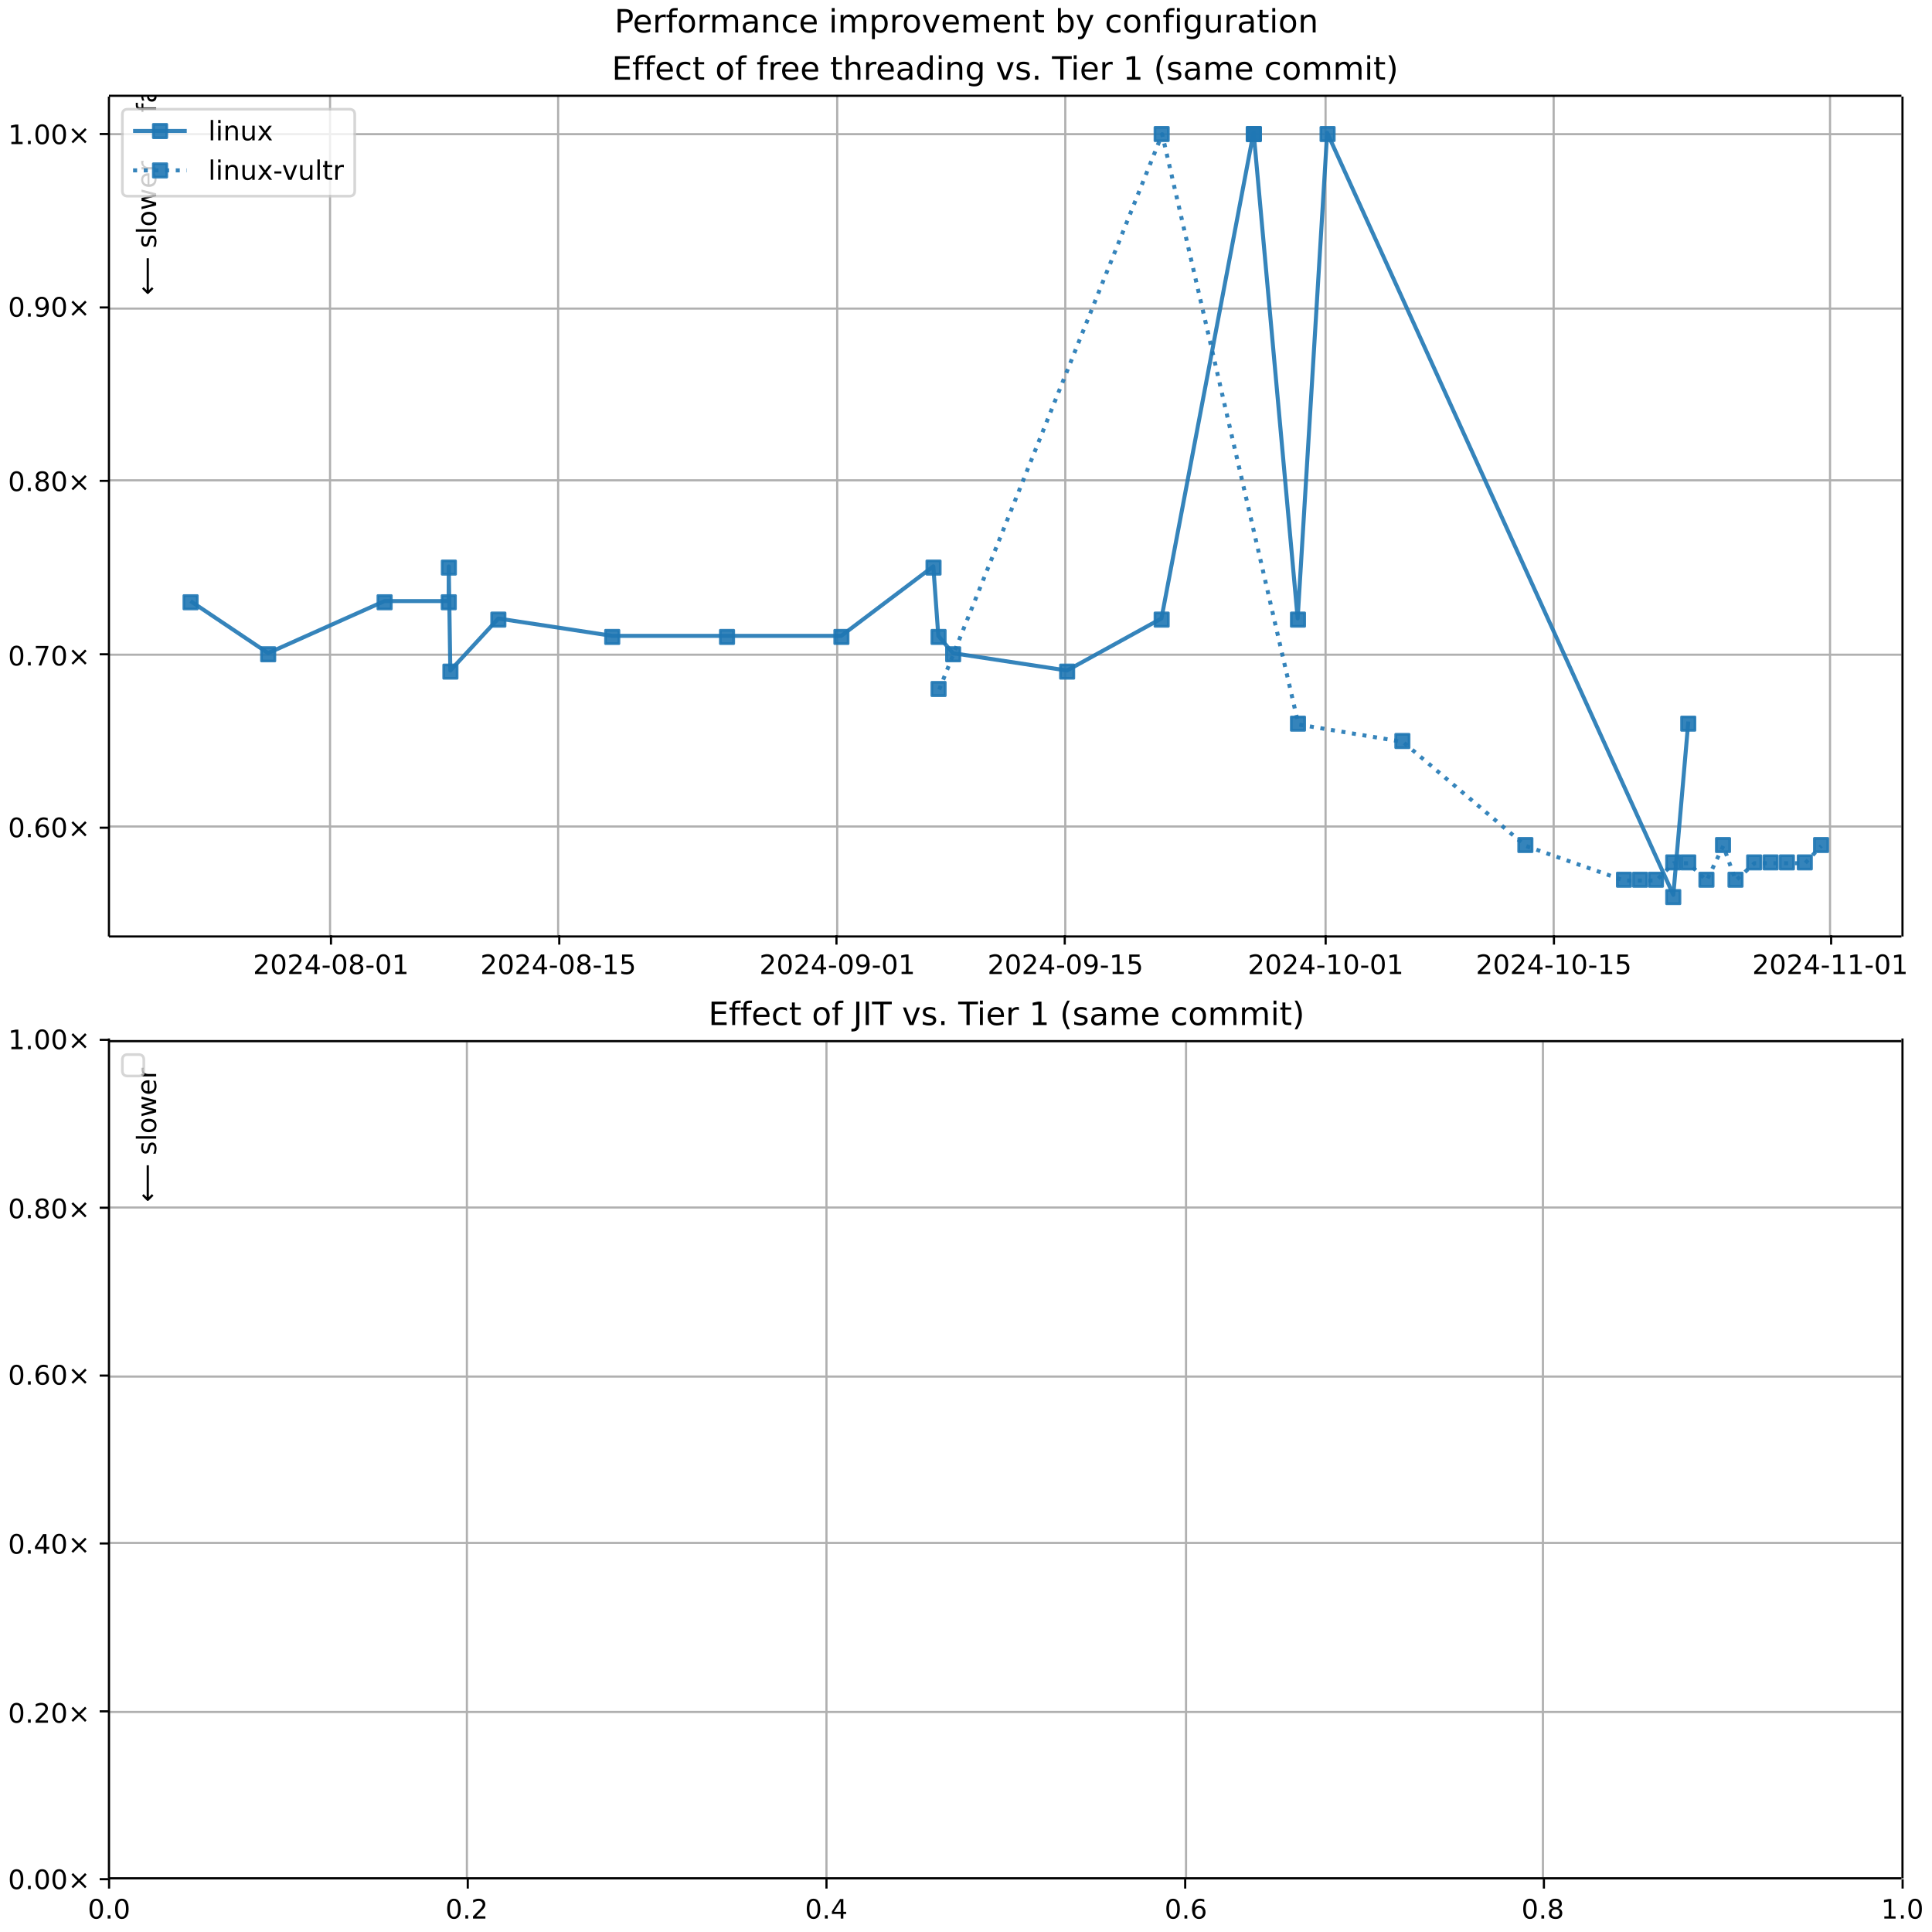
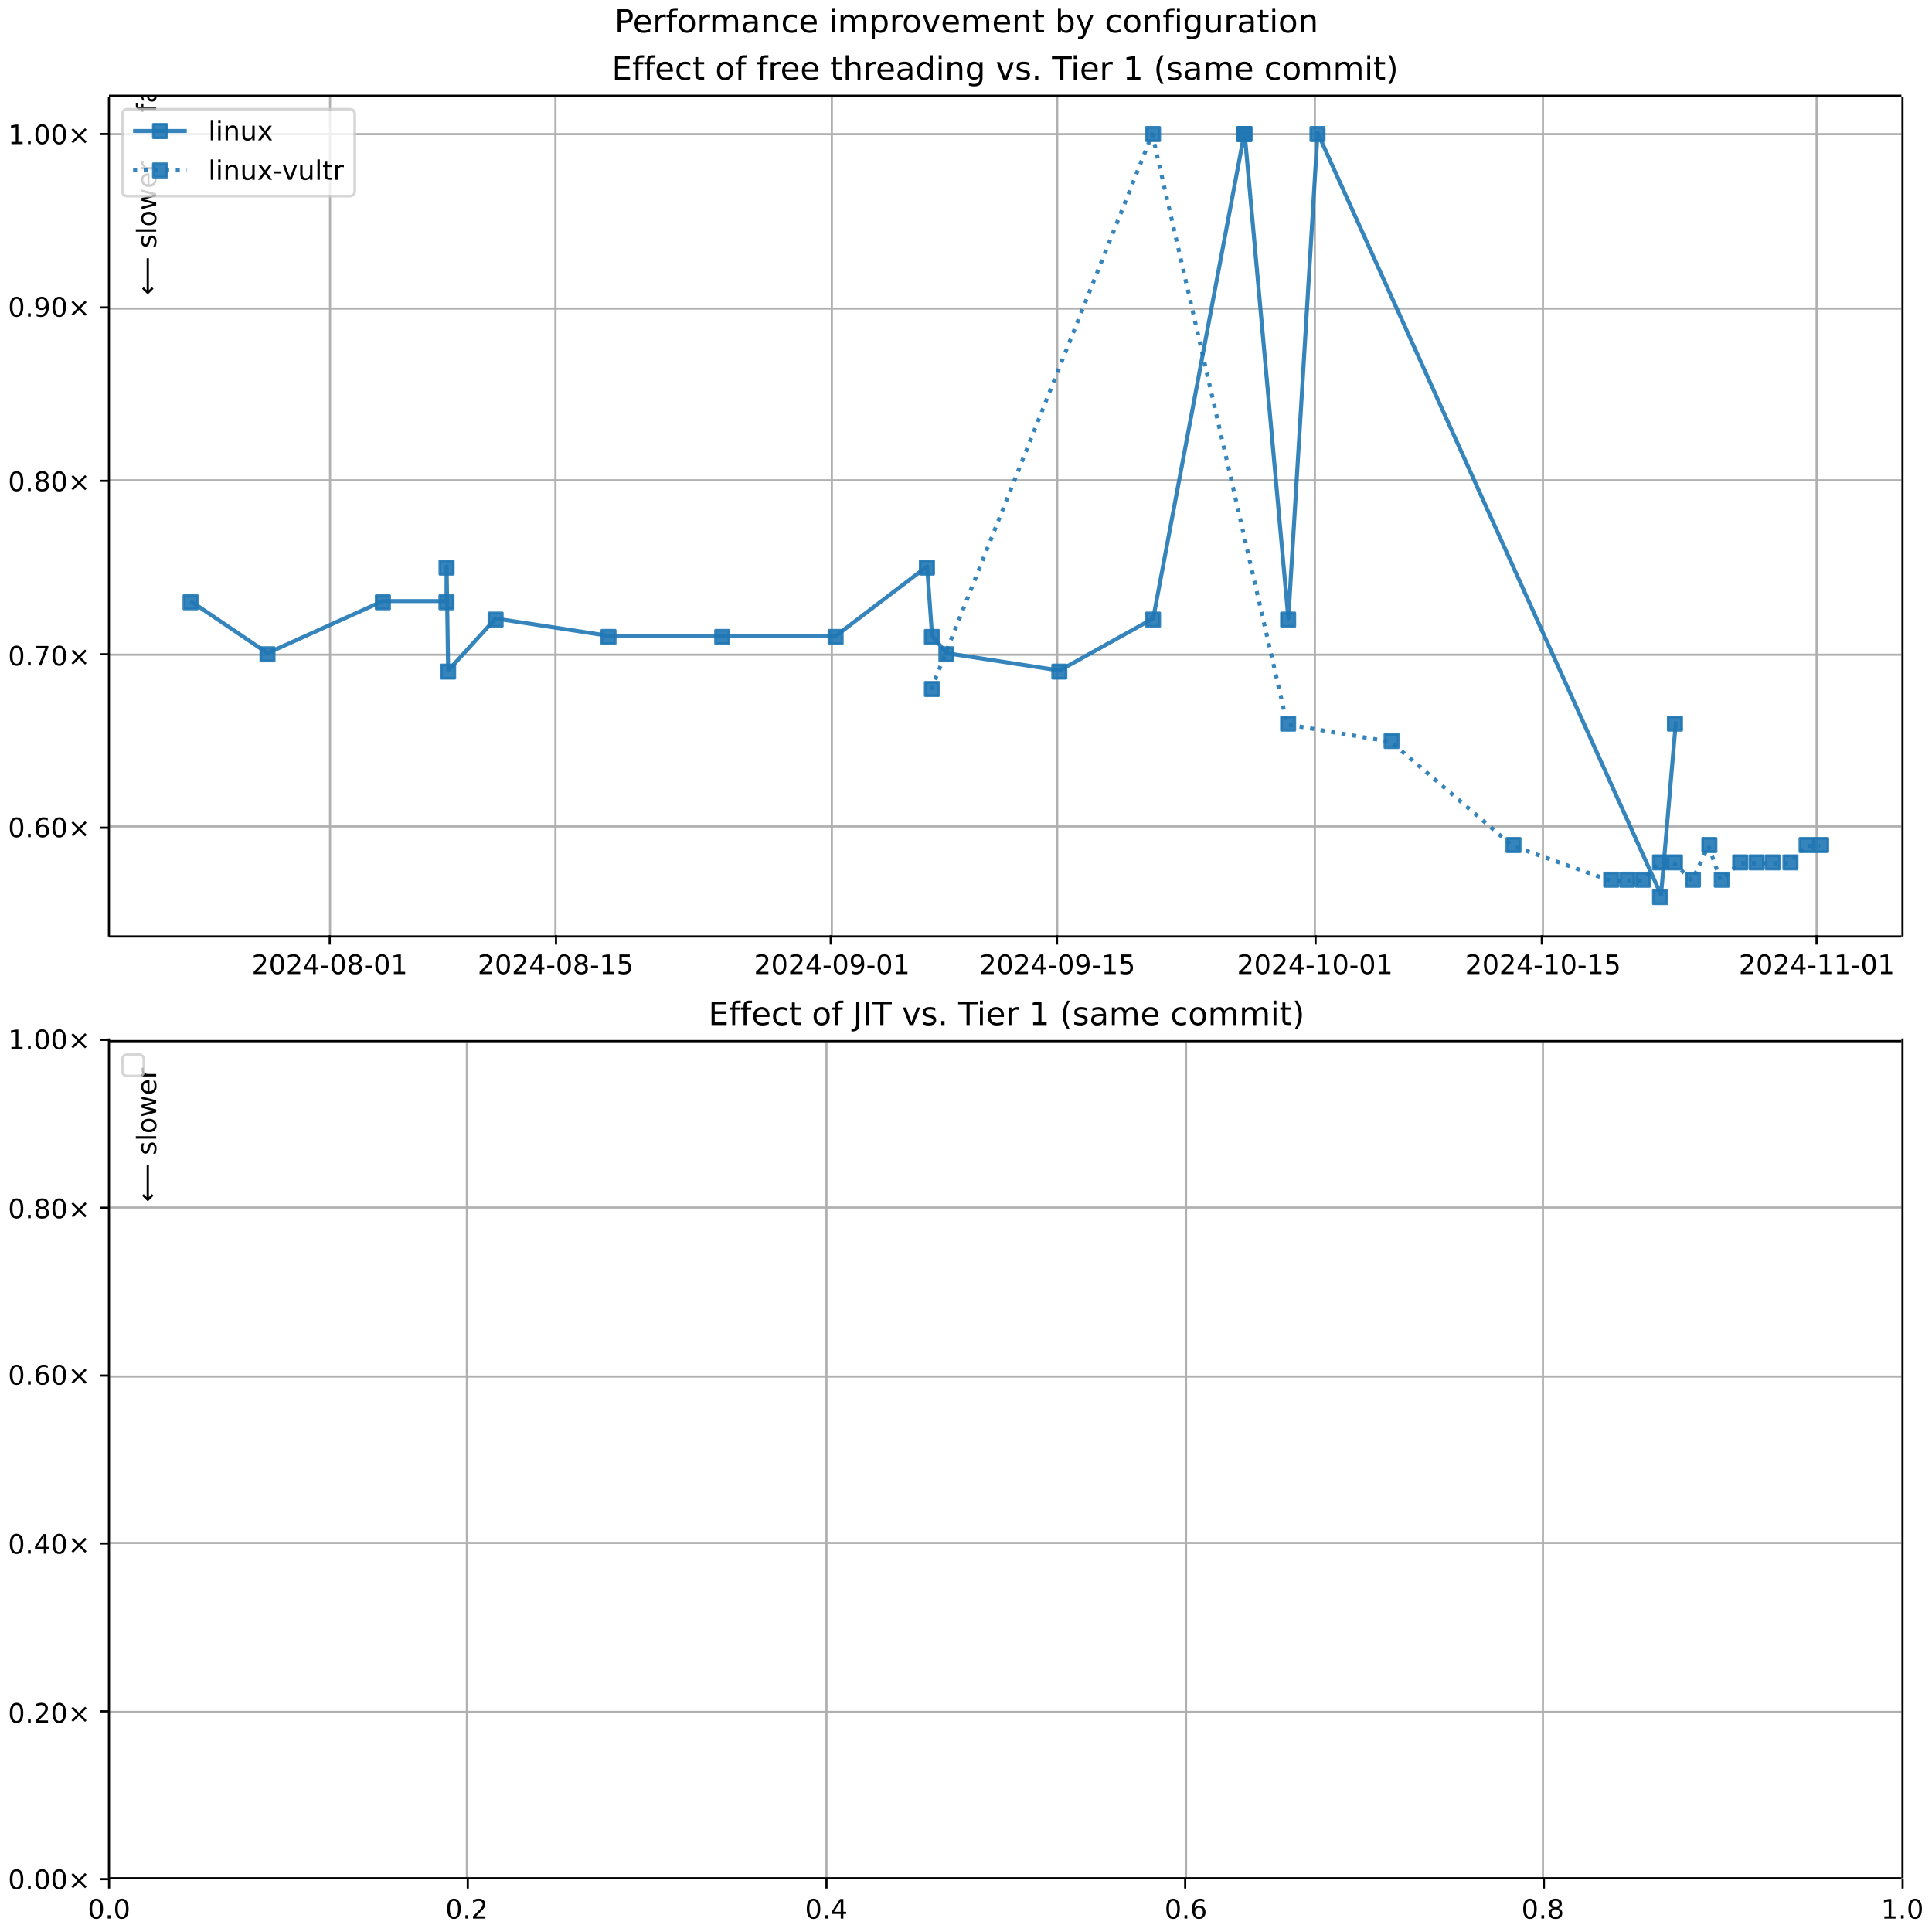
<svg xmlns="http://www.w3.org/2000/svg" xmlns:xlink="http://www.w3.org/1999/xlink" width="720pt" height="720pt" version="1.1" viewBox="0 0 720 720">
  <defs>
    <style type="text/css">*{stroke-linejoin: round; stroke-linecap: butt}</style>
  </defs>
  <path d="m0 720h720v-720h-720z" fill="#fff" />
  <path d="m40.6 349h668v-313h-668z" fill="#fff" />
  <path d="m123 349v-313" clip-path="url(#d)" fill="none" stroke="#b0b0b0" stroke-linecap="square" stroke-width=".8" />
  <defs>
    <path id="j" d="m0 0v3.5" stroke="#000" stroke-width=".8" />
  </defs>
-   <use x="123.347" y="348.529" stroke="#000000" stroke-width=".8" xlink:href="#j" />
-   <g transform="translate(94.3 363) scale(.1 -.1)">
+   <use x="122.881" y="348.529" stroke="#000000" stroke-width=".8" xlink:href="#j" />
+   <g transform="translate(93.8 363) scale(.1 -.1)">
    <defs>
      <path id="f" transform="scale(.0156)" d="m1228 531h2203v-531h-2962v531q359 372 979 998 621 627 780 809 303 340 423 576 121 236 121 464 0 372-261 606-261 235-680 235-297 0-627-103-329-103-704-313v638q381 153 712 231 332 78 607 78 725 0 1156-363 431-362 431-968 0-288-108-546-107-257-392-607-78-91-497-524-418-433-1181-1211z" />
      <path id="a" transform="scale(.0156)" d="m2034 4250q-487 0-733-480-245-479-245-1442 0-959 245-1439 246-480 733-480 491 0 736 480 246 480 246 1439 0 963-246 1442-245 480-736 480zm0 500q785 0 1199-621 414-620 414-1801 0-1178-414-1799-414-620-1199-620-784 0-1198 620-414 621-414 1799 0 1181 414 1801 414 621 1198 621z" />
      <path id="s" transform="scale(.0156)" d="m2419 4116-1594-2491h1594v2491zm-166 550h794v-3041h666v-525h-666v-1100h-628v1100h-2106v609l1940 2957z" />
      <path id="h" transform="scale(.0156)" d="m313 2009h1684v-512h-1684v512z" />
      <path id="y" transform="scale(.0156)" d="m2034 2216q-450 0-708-241-257-241-257-662 0-422 257-663 258-241 708-241t709 242q260 243 260 662 0 421-258 662-257 241-711 241zm-631 268q-406 100-633 378-226 279-226 679 0 559 398 884 399 325 1092 325 697 0 1094-325t397-884q0-400-227-679-226-278-629-378 456-106 710-416 255-309 255-755 0-679-414-1042-414-362-1186-362-771 0-1186 362-414 363-414 1042 0 446 256 755 257 310 713 416zm-231 997q0-362 226-565 227-203 636-203 407 0 636 203 230 203 230 565 0 363-230 566-229 203-636 203-409 0-636-203-226-203-226-566z" />
      <path id="g" transform="scale(.0156)" d="m794 531h1031v3560l-1122-225v575l1116 225h631v-4135h1031v-531h-2687v531z" />
    </defs>
    <use xlink:href="#f" />
    <use x="63.623" xlink:href="#a" />
    <use x="127.246" xlink:href="#f" />
    <use x="190.869" xlink:href="#s" />
    <use x="254.492" xlink:href="#h" />
    <use x="290.576" xlink:href="#a" />
    <use x="354.199" xlink:href="#y" />
    <use x="417.822" xlink:href="#h" />
    <use x="453.906" xlink:href="#a" />
    <use x="517.529" xlink:href="#g" />
  </g>
-   <path d="m208 349v-313" clip-path="url(#d)" fill="none" stroke="#b0b0b0" stroke-linecap="square" stroke-width=".8" />
-   <use x="208.422" y="348.529" stroke="#000000" stroke-width=".8" xlink:href="#j" />
-   <g transform="translate(179 363) scale(.1 -.1)">
+   <path d="m207 349v-313" clip-path="url(#d)" fill="none" stroke="#b0b0b0" stroke-linecap="square" stroke-width=".8" />
+   <use x="207.2" y="348.529" stroke="#000000" stroke-width=".8" xlink:href="#j" />
+   <g transform="translate(178 363) scale(.1 -.1)">
    <defs>
      <path id="ae" transform="scale(.0156)" d="m691 4666h2478v-532h-1900v-1143q137 47 274 70 138 23 276 23 781 0 1237-428 457-428 457-1159 0-753-469-1171-469-417-1322-417-294 0-599 50-304 50-629 150v635q281-153 581-228t634-75q541 0 856 284 316 284 316 772 0 487-316 771-315 285-856 285-253 0-505-56-251-56-513-175v2344z" />
    </defs>
    <use xlink:href="#f" />
    <use x="63.623" xlink:href="#a" />
    <use x="127.246" xlink:href="#f" />
    <use x="190.869" xlink:href="#s" />
    <use x="254.492" xlink:href="#h" />
    <use x="290.576" xlink:href="#a" />
    <use x="354.199" xlink:href="#y" />
    <use x="417.822" xlink:href="#h" />
    <use x="453.906" xlink:href="#g" />
    <use x="517.529" xlink:href="#ae" />
  </g>
-   <path d="m312 349v-313" clip-path="url(#d)" fill="none" stroke="#b0b0b0" stroke-linecap="square" stroke-width=".8" />
-   <use x="311.727" y="348.529" stroke="#000000" stroke-width=".8" xlink:href="#j" />
-   <g transform="translate(283 363) scale(.1 -.1)">
+   <path d="m310 349v-313" clip-path="url(#d)" fill="none" stroke="#b0b0b0" stroke-linecap="square" stroke-width=".8" />
+   <use x="309.587" y="348.529" stroke="#000000" stroke-width=".8" xlink:href="#j" />
+   <g transform="translate(281 363) scale(.1 -.1)">
    <defs>
      <path id="ac" transform="scale(.0156)" d="m703 97v575q238-113 481-172 244-59 479-59 625 0 954 420 330 420 377 1277-181-269-460-413-278-144-615-144-700 0-1108 423-408 424-408 1159 0 718 425 1152 425 435 1131 435 810 0 1236-621 427-620 427-1801 0-1103-524-1761-523-658-1407-658-238 0-482 47-243 47-506 141zm1256 1978q425 0 673 290 249 291 249 798 0 503-249 795-248 292-673 292t-673-292-248-795q0-507 248-798 248-290 673-290z" />
    </defs>
    <use xlink:href="#f" />
    <use x="63.623" xlink:href="#a" />
    <use x="127.246" xlink:href="#f" />
    <use x="190.869" xlink:href="#s" />
    <use x="254.492" xlink:href="#h" />
    <use x="290.576" xlink:href="#a" />
    <use x="354.199" xlink:href="#ac" />
    <use x="417.822" xlink:href="#h" />
    <use x="453.906" xlink:href="#a" />
    <use x="517.529" xlink:href="#g" />
  </g>
-   <path d="m397 349v-313" clip-path="url(#d)" fill="none" stroke="#b0b0b0" stroke-linecap="square" stroke-width=".8" />
-   <use x="396.802" y="348.529" stroke="#000000" stroke-width=".8" xlink:href="#j" />
-   <g transform="translate(368 363) scale(.1 -.1)">
+   <path d="m394 349v-313" clip-path="url(#d)" fill="none" stroke="#b0b0b0" stroke-linecap="square" stroke-width=".8" />
+   <use x="393.905" y="348.529" stroke="#000000" stroke-width=".8" xlink:href="#j" />
+   <g transform="translate(365 363) scale(.1 -.1)">
    <use xlink:href="#f" />
    <use x="63.623" xlink:href="#a" />
    <use x="127.246" xlink:href="#f" />
    <use x="190.869" xlink:href="#s" />
    <use x="254.492" xlink:href="#h" />
    <use x="290.576" xlink:href="#a" />
    <use x="354.199" xlink:href="#ac" />
    <use x="417.822" xlink:href="#h" />
    <use x="453.906" xlink:href="#g" />
    <use x="517.529" xlink:href="#ae" />
  </g>
-   <path d="m494 349v-313" clip-path="url(#d)" fill="none" stroke="#b0b0b0" stroke-linecap="square" stroke-width=".8" />
-   <use x="494.031" y="348.529" stroke="#000000" stroke-width=".8" xlink:href="#j" />
-   <g transform="translate(465 363) scale(.1 -.1)">
+   <path d="m490 349v-313" clip-path="url(#d)" fill="none" stroke="#b0b0b0" stroke-linecap="square" stroke-width=".8" />
+   <use x="490.269" y="348.529" stroke="#000000" stroke-width=".8" xlink:href="#j" />
+   <g transform="translate(461 363) scale(.1 -.1)">
    <use xlink:href="#f" />
    <use x="63.623" xlink:href="#a" />
    <use x="127.246" xlink:href="#f" />
    <use x="190.869" xlink:href="#s" />
    <use x="254.492" xlink:href="#h" />
    <use x="290.576" xlink:href="#g" />
    <use x="354.199" xlink:href="#a" />
    <use x="417.822" xlink:href="#h" />
    <use x="453.906" xlink:href="#a" />
    <use x="517.529" xlink:href="#g" />
  </g>
-   <path d="m579 349v-313" clip-path="url(#d)" fill="none" stroke="#b0b0b0" stroke-linecap="square" stroke-width=".8" />
-   <use x="579.106" y="348.529" stroke="#000000" stroke-width=".8" xlink:href="#j" />
-   <g transform="translate(550 363) scale(.1 -.1)">
+   <path d="m575 349v-313" clip-path="url(#d)" fill="none" stroke="#b0b0b0" stroke-linecap="square" stroke-width=".8" />
+   <use x="574.587" y="348.529" stroke="#000000" stroke-width=".8" xlink:href="#j" />
+   <g transform="translate(546 363) scale(.1 -.1)">
    <use xlink:href="#f" />
    <use x="63.623" xlink:href="#a" />
    <use x="127.246" xlink:href="#f" />
    <use x="190.869" xlink:href="#s" />
    <use x="254.492" xlink:href="#h" />
    <use x="290.576" xlink:href="#g" />
    <use x="354.199" xlink:href="#a" />
    <use x="417.822" xlink:href="#h" />
    <use x="453.906" xlink:href="#g" />
    <use x="517.529" xlink:href="#ae" />
  </g>
-   <path d="m682 349v-313" clip-path="url(#d)" fill="none" stroke="#b0b0b0" stroke-linecap="square" stroke-width=".8" />
-   <use x="682.411" y="348.529" stroke="#000000" stroke-width=".8" xlink:href="#j" />
-   <g transform="translate(653 363) scale(.1 -.1)">
+   <path d="m677 349v-313" clip-path="url(#d)" fill="none" stroke="#b0b0b0" stroke-linecap="square" stroke-width=".8" />
+   <use x="676.974" y="348.529" stroke="#000000" stroke-width=".8" xlink:href="#j" />
+   <g transform="translate(648 363) scale(.1 -.1)">
    <use xlink:href="#f" />
    <use x="63.623" xlink:href="#a" />
    <use x="127.246" xlink:href="#f" />
    <use x="190.869" xlink:href="#s" />
    <use x="254.492" xlink:href="#h" />
    <use x="290.576" xlink:href="#g" />
    <use x="354.199" xlink:href="#g" />
    <use x="417.822" xlink:href="#h" />
    <use x="453.906" xlink:href="#a" />
    <use x="517.529" xlink:href="#g" />
  </g>
  <path d="m40.6 308h668" clip-path="url(#d)" fill="none" stroke="#b0b0b0" stroke-linecap="square" stroke-width=".8" />
  <defs>
    <path id="l" d="m0 0h-3.5" stroke="#000" stroke-width=".8" />
  </defs>
  <use x="40.646" y="308.46" stroke="#000000" stroke-width=".8" xlink:href="#l" />
  <g transform="translate(3 312) scale(.1 -.1)">
    <defs>
      <path id="c" transform="scale(.0156)" d="m684 794h660v-794h-660v794z" />
      <path id="ad" transform="scale(.0156)" d="m2113 2584q-425 0-674-291-248-290-248-796 0-503 248-796 249-292 674-292t673 292q248 293 248 796 0 506-248 796-248 291-673 291zm1253 1979v-575q-238 112-480 171-242 60-480 60-625 0-955-422-329-422-376-1275 184 272 462 417 279 145 613 145 703 0 1111-427 408-426 408-1160 0-719-425-1154-425-434-1131-434-810 0-1238 620-428 621-428 1799 0 1106 525 1764t1409 658q238 0 480-47t505-140z" />
      <path id="m" transform="scale(.0156)" d="m4488 3438-1429-1435 1429-1428-372-378-1435 1434-1434-1434-369 378 1425 1428-1425 1435 369 378 1434-1435 1435 1435 372-378z" />
    </defs>
    <use xlink:href="#a" />
    <use x="63.623" xlink:href="#c" />
    <use x="95.41" xlink:href="#ad" />
    <use x="159.033" xlink:href="#a" />
    <use x="222.656" xlink:href="#m" />
  </g>
  <path d="m40.6 244h668" clip-path="url(#d)" fill="none" stroke="#b0b0b0" stroke-linecap="square" stroke-width=".8" />
  <use x="40.646" y="243.833" stroke="#000000" stroke-width=".8" xlink:href="#l" />
  <g transform="translate(3 248) scale(.1 -.1)">
    <defs>
      <path id="av" transform="scale(.0156)" d="m525 4666h3e3v-269l-1694-4397h-659l1594 4134h-2241v532z" />
    </defs>
    <use xlink:href="#a" />
    <use x="63.623" xlink:href="#c" />
    <use x="95.41" xlink:href="#av" />
    <use x="159.033" xlink:href="#a" />
    <use x="222.656" xlink:href="#m" />
  </g>
  <path d="m40.6 179h668" clip-path="url(#d)" fill="none" stroke="#b0b0b0" stroke-linecap="square" stroke-width=".8" />
  <use x="40.646" y="179.205" stroke="#000000" stroke-width=".8" xlink:href="#l" />
  <g transform="translate(3 183) scale(.1 -.1)">
    <use xlink:href="#a" />
    <use x="63.623" xlink:href="#c" />
    <use x="95.41" xlink:href="#y" />
    <use x="159.033" xlink:href="#a" />
    <use x="222.656" xlink:href="#m" />
  </g>
  <path d="m40.6 115h668" clip-path="url(#d)" fill="none" stroke="#b0b0b0" stroke-linecap="square" stroke-width=".8" />
  <use x="40.646" y="114.578" stroke="#000000" stroke-width=".8" xlink:href="#l" />
  <g transform="translate(3 118) scale(.1 -.1)">
    <use xlink:href="#a" />
    <use x="63.623" xlink:href="#c" />
    <use x="95.41" xlink:href="#ac" />
    <use x="159.033" xlink:href="#a" />
    <use x="222.656" xlink:href="#m" />
  </g>
  <path d="m40.6 50h668" clip-path="url(#d)" fill="none" stroke="#b0b0b0" stroke-linecap="square" stroke-width=".8" />
  <use x="40.646" y="49.951" stroke="#000000" stroke-width=".8" xlink:href="#l" />
  <g transform="translate(3 53.7) scale(.1 -.1)">
    <use xlink:href="#g" />
    <use x="63.623" xlink:href="#c" />
    <use x="95.41" xlink:href="#a" />
    <use x="159.033" xlink:href="#a" />
    <use x="222.656" xlink:href="#m" />
  </g>
-   <path d="m71 224 28.9 19.4 43.4-19.4h23.9l0.039-12.9 0.578 38.8 17.9-19.4 42.4 6.46h42.8 42.6l34.3-25.9 1.87 25.9 5.45 6.46 42.5 6.46 35.2-19.4 34.3-181h0.064l16.4 181 11-181 129 284 5.59-64.6" clip-path="url(#d)" fill="none" stroke="#1f77b4" stroke-linecap="square" stroke-opacity=".9" stroke-width="1.5" />
+   <path d="m71 224 28.7 19.4 43-19.4h23.7l0.038-12.9 0.573 38.8 17.7-19.4 42.1 6.46h42.4 42.3l34-25.9 1.85 25.9 5.4 6.46 42.1 6.46 34.9-19.4 34-181h0.063l16.3 181 10.9-181 128 284 5.54-64.6" clip-path="url(#d)" fill="none" stroke="#1f77b4" stroke-linecap="square" stroke-opacity=".9" stroke-width="1.5" />
  <defs>
    <path id="b" d="m-2.5 2.5h5v-5h-5z" stroke="#1f77b4" stroke-opacity=".9" />
  </defs>
  <g clip-path="url(#d)" fill="#1f77b4" fill-opacity=".9" stroke="#1f77b4" stroke-opacity=".9">
    <use x="71.027" y="224.444" xlink:href="#b" />
-     <use x="99.941" y="243.833" xlink:href="#b" />
-     <use x="143.332" y="224.444" xlink:href="#b" />
-     <use x="167.239" y="224.444" xlink:href="#b" />
-     <use x="167.277" y="211.519" xlink:href="#b" />
-     <use x="167.856" y="250.295" xlink:href="#b" />
-     <use x="185.724" y="230.907" xlink:href="#b" />
-     <use x="228.163" y="237.37" xlink:href="#b" />
-     <use x="270.939" y="237.37" xlink:href="#b" />
-     <use x="313.572" y="237.37" xlink:href="#b" />
-     <use x="347.901" y="211.519" xlink:href="#b" />
-     <use x="349.772" y="237.37" xlink:href="#b" />
-     <use x="355.222" y="243.833" xlink:href="#b" />
-     <use x="397.688" y="250.295" xlink:href="#b" />
-     <use x="432.916" y="230.907" xlink:href="#b" />
-     <use x="467.239" y="49.951" xlink:href="#b" />
-     <use x="467.303" y="49.951" xlink:href="#b" />
-     <use x="483.716" y="230.907" xlink:href="#b" />
-     <use x="494.751" y="49.951" xlink:href="#b" />
-     <use x="623.574" y="334.311" xlink:href="#b" />
-     <use x="629.165" y="269.684" xlink:href="#b" />
+     <use x="99.684" y="243.833" xlink:href="#b" />
+     <use x="142.689" y="224.444" xlink:href="#b" />
+     <use x="166.383" y="224.444" xlink:href="#b" />
+     <use x="166.422" y="211.519" xlink:href="#b" />
+     <use x="166.995" y="250.295" xlink:href="#b" />
+     <use x="184.704" y="230.907" xlink:href="#b" />
+     <use x="226.766" y="237.37" xlink:href="#b" />
+     <use x="269.161" y="237.37" xlink:href="#b" />
+     <use x="311.415" y="237.37" xlink:href="#b" />
+     <use x="345.439" y="211.519" xlink:href="#b" />
+     <use x="347.293" y="237.37" xlink:href="#b" />
+     <use x="352.695" y="243.833" xlink:href="#b" />
+     <use x="394.783" y="250.295" xlink:href="#b" />
+     <use x="429.698" y="230.907" xlink:href="#b" />
+     <use x="463.716" y="49.951" xlink:href="#b" />
+     <use x="463.779" y="49.951" xlink:href="#b" />
+     <use x="480.046" y="230.907" xlink:href="#b" />
+     <use x="490.983" y="49.951" xlink:href="#b" />
+     <use x="618.66" y="334.311" xlink:href="#b" />
+     <use x="624.201" y="269.684" xlink:href="#b" />
  </g>
  <g stroke="#1f77b4" stroke-opacity=".9">
-     <path d="m350 257 83.1-207 50.8 220 38.9 6.46 45.8 38.8 36.7 12.9h6 5.91l6.45-6.46h5.59l6.78 6.46 6.18-12.9 4.66 12.9 6.94-6.46h6.14 6.07 6.67l6.07-6.46" clip-path="url(#d)" fill="none" stroke-dasharray="1.5,2.475" stroke-width="1.5" />
+     <path d="m347 257 82.4-207 50.3 220 38.6 6.46 45.4 38.8 36.4 12.9h5.95 5.86l6.4-6.46h5.54l6.72 6.46 6.12-12.9 4.62 12.9 6.88-6.46h6.09 6.01 6.61l6.02-6.46h5.4" clip-path="url(#d)" fill="none" stroke-dasharray="1.5,2.475" stroke-width="1.5" />
    <g clip-path="url(#d)" fill="#1f77b4" fill-opacity=".9">
-       <use x="349.772" y="256.758" xlink:href="#b" />
-       <use x="432.916" y="49.951" xlink:href="#b" />
-       <use x="483.716" y="269.684" xlink:href="#b" />
-       <use x="522.628" y="276.146" xlink:href="#b" />
-       <use x="568.461" y="314.923" xlink:href="#b" />
-       <use x="605.207" y="327.848" xlink:href="#b" />
-       <use x="611.207" y="327.848" xlink:href="#b" />
-       <use x="617.119" y="327.848" xlink:href="#b" />
-       <use x="623.574" y="321.386" xlink:href="#b" />
-       <use x="629.165" y="321.386" xlink:href="#b" />
-       <use x="635.94" y="327.848" xlink:href="#b" />
-       <use x="642.115" y="314.923" xlink:href="#b" />
-       <use x="646.774" y="327.848" xlink:href="#b" />
-       <use x="653.717" y="321.386" xlink:href="#b" />
-       <use x="659.859" y="321.386" xlink:href="#b" />
-       <use x="665.925" y="321.386" xlink:href="#b" />
-       <use x="672.592" y="321.386" xlink:href="#b" />
+       <use x="347.293" y="256.758" xlink:href="#b" />
+       <use x="429.698" y="49.951" xlink:href="#b" />
+       <use x="480.046" y="269.684" xlink:href="#b" />
+       <use x="518.612" y="276.146" xlink:href="#b" />
+       <use x="564.037" y="314.923" xlink:href="#b" />
+       <use x="600.457" y="327.848" xlink:href="#b" />
+       <use x="606.403" y="327.848" xlink:href="#b" />
+       <use x="612.263" y="327.848" xlink:href="#b" />
+       <use x="618.66" y="321.386" xlink:href="#b" />
+       <use x="624.201" y="321.386" xlink:href="#b" />
+       <use x="630.917" y="327.848" xlink:href="#b" />
+       <use x="637.037" y="314.923" xlink:href="#b" />
+       <use x="641.654" y="327.848" xlink:href="#b" />
+       <use x="648.536" y="321.386" xlink:href="#b" />
+       <use x="654.622" y="321.386" xlink:href="#b" />
+       <use x="660.635" y="321.386" xlink:href="#b" />
+       <use x="667.242" y="321.386" xlink:href="#b" />
+       <use x="673.263" y="314.923" xlink:href="#b" />
      <use x="678.666" y="314.923" xlink:href="#b" />
    </g>
  </g>
  <path d="m40.6 349v-313" fill="none" stroke="#000" stroke-linecap="square" stroke-width=".8" />
  <path d="m709 349v-313" fill="none" stroke="#000" stroke-linecap="square" stroke-width=".8" />
  <path d="m40.6 349h668" fill="none" stroke="#000" stroke-linecap="square" stroke-width=".8" />
  <path d="m40.6 35.7h668" fill="none" stroke="#000" stroke-linecap="square" stroke-width=".8" />
  <g clip-path="url(#d)">
    <g transform="translate(58.2 42) rotate(-90) scale(.1 -.1)">
      <defs>
        <path id="n" transform="scale(.0156)" d="m2375 4863v-479h-550q-309 0-430-125-120-125-120-450v-309h947v-447h-947v-3053h-578v3053h-550v447h550v244q0 584 272 851 272 268 862 268h544z" />
        <path id="v" transform="scale(.0156)" d="m2194 1759q-697 0-966-159t-269-544q0-306 202-486 202-179 548-179 479 0 768 339t289 901v128h-572zm1147 238v-2e3h-575v531q-197-318-491-470t-719-152q-537 0-855 302-317 302-317 808 0 590 395 890 396 300 1180 300h807v57q0 397-261 614t-733 217q-300 0-585-72-284-72-546-216v532q315 122 612 182 297 61 578 61 760 0 1135-394 375-393 375-1193z" />
        <path id="t" transform="scale(.0156)" d="m2834 3397v-544q-243 125-506 187-262 63-544 63-428 0-642-131t-214-394q0-200 153-314t616-217l197-44q612-131 870-370t258-667q0-488-386-773-386-284-1061-284-281 0-586 55t-642 164v594q319-166 628-249 309-82 613-82 406 0 624 139 219 139 219 392 0 234-158 359-157 125-692 241l-200 47q-534 112-772 345-237 233-237 639 0 494 350 762 350 269 994 269 318 0 599-47 282-46 519-140z" />
        <path id="o" transform="scale(.0156)" d="m1172 4494v-994h1184v-447h-1184v-1900q0-428 117-550t477-122h590v-481h-590q-666 0-919 248-253 249-253 905v1900h-422v447h422v994h578z" />
        <path id="e" transform="scale(.0156)" d="m3597 1894v-281h-2644q38-594 358-905t892-311q331 0 642 81t618 244v-544q-310-131-635-200t-659-69q-838 0-1327 487-489 488-489 1320 0 859 464 1363 464 505 1252 505 706 0 1117-455 411-454 411-1235zm-575 169q-6 471-264 752-258 282-683 282-481 0-770-272t-333-766l2050 4z" />
        <path id="k" transform="scale(.0156)" d="m2631 2963q-97 56-211 82-114 27-251 27-488 0-749-317t-261-911v-1844h-578v3500h578v-544q182 319 472 473 291 155 707 155 59 0 131-8 72-7 159-23l3-590z" />
        <path id="al" transform="scale(.0156)" d="m8863 2147v-281l-1229-1228-375 375 729 728h-7622v531h7622l-729 728 375 375 1229-1228z" />
      </defs>
      <use xlink:href="#n" />
      <use x="35.205" xlink:href="#v" />
      <use x="96.484" xlink:href="#t" />
      <use x="148.584" xlink:href="#o" />
      <use x="187.793" xlink:href="#e" />
      <use x="249.316" xlink:href="#k" />
      <use x="290.43" xlink:href="#DejaVuSans-20" />
      <use x="322.217" xlink:href="#al" />
    </g>
  </g>
  <g clip-path="url(#d)">
    <g transform="translate(58.2 110) rotate(-90) scale(.1 -.1)">
      <defs>
        <path id="am" transform="scale(.0156)" d="m313 1866v281l1228 1228 375-375-728-728h7621v-531h-7621l728-728-375-375-1228 1228z" />
        <path id="x" transform="scale(.0156)" d="m603 4863h575v-4863h-575v4863z" />
        <path id="p" transform="scale(.0156)" d="m1959 3097q-462 0-731-361t-269-989 267-989q268-361 733-361 460 0 728 362 269 363 269 988 0 622-269 986-268 364-728 364zm0 487q750 0 1178-488 429-487 429-1349 0-859-429-1349-428-489-1178-489-753 0-1180 489-426 490-426 1349 0 862 426 1349 427 488 1180 488z" />
        <path id="ag" transform="scale(.0156)" d="m269 3500h575l719-2731 715 2731h678l719-2731 716 2731h575l-916-3500h-678l-753 2869-756-2869h-679l-915 3500z" />
      </defs>
      <use xlink:href="#am" />
      <use x="143.359" xlink:href="#DejaVuSans-20" />
      <use x="175.146" xlink:href="#t" />
      <use x="227.246" xlink:href="#x" />
      <use x="255.029" xlink:href="#p" />
      <use x="316.211" xlink:href="#ag" />
      <use x="397.998" xlink:href="#e" />
      <use x="459.521" xlink:href="#k" />
    </g>
  </g>
  <g transform="translate(228 29.7) scale(.12 -.12)">
    <defs>
      <path id="ai" transform="scale(.0156)" d="m628 4666h2950v-532h-2319v-1381h2222v-531h-2222v-1691h2375v-531h-3006v4666z" />
      <path id="w" transform="scale(.0156)" d="m3122 3366v-538q-244 135-489 202t-495 67q-560 0-870-355-309-354-309-995t309-996q310-354 870-354 250 0 495 67t489 202v-532q-241-112-499-168-257-57-548-57-791 0-1257 497-465 497-465 1341 0 856 470 1346 471 491 1290 491 265 0 518-55 253-54 491-163z" />
      <path id="ap" transform="scale(.0156)" d="m3513 2113v-2113h-575v2094q0 497-194 743-194 247-581 247-466 0-735-297-269-296-269-809v-1978h-578v4863h578v-1907q207 316 486 472 280 156 646 156 603 0 912-373 310-373 310-1098z" />
      <path id="aq" transform="scale(.0156)" d="m2906 2969v1894h575v-4863h-575v525q-181-312-458-464-276-152-664-152-634 0-1033 506-398 507-398 1332t398 1331q399 506 1033 506 388 0 664-152 277-151 458-463zm-1959-1222q0-634 261-995t717-361 718 361q263 361 263 995t-263 995q-262 361-718 361t-717-361-261-995z" />
      <path id="q" transform="scale(.0156)" d="m603 3500h575v-3500h-575v3500zm0 1363h575v-729h-575v729z" />
      <path id="u" transform="scale(.0156)" d="m3513 2113v-2113h-575v2094q0 497-194 743-194 247-581 247-466 0-735-297-269-296-269-809v-1978h-578v3500h578v-544q207 316 486 472 280 156 646 156 603 0 912-373 310-373 310-1098z" />
      <path id="ah" transform="scale(.0156)" d="m2906 1791q0 625-258 968-257 344-723 344-462 0-720-344-258-343-258-968 0-622 258-966t720-344q466 0 723 344 258 344 258 966zm575-1357q0-893-397-1329-396-436-1215-436-303 0-572 45t-522 139v559q253-137 500-202 247-66 503-66 566 0 847 295t281 892v285q-178-310-456-463t-666-153q-643 0-1037 490-394 491-394 1301 0 812 394 1302 394 491 1037 491 388 0 666-153t456-462v531h575v-3066z" />
      <path id="z" transform="scale(.0156)" d="m191 3500h609l1094-2937 1094 2937h609l-1313-3500h-781l-1312 3500z" />
      <path id="ab" transform="scale(.0156)" d="m-19 4666h3947v-532h-1656v-4134h-634v4134h-1657v532z" />
      <path id="ak" transform="scale(.0156)" d="m1984 4856q-418-718-622-1422-203-703-203-1425 0-721 205-1429t620-1424h-500q-468 735-701 1444t-233 1409q0 697 231 1403 232 707 703 1444h500z" />
      <path id="r" transform="scale(.0156)" d="m3328 2828q216 388 516 572t706 184q547 0 844-383 297-382 297-1088v-2113h-578v2094q0 503-179 746-178 244-543 244-447 0-707-297-259-296-259-809v-1978h-578v2094q0 506-178 748t-550 242q-441 0-701-298-259-298-259-808v-1978h-578v3500h578v-544q197 322 472 475t653 153q382 0 649-194 267-193 395-562z" />
      <path id="aj" transform="scale(.0156)" d="m513 4856h500q468-737 701-1444 233-706 233-1403 0-700-233-1409t-701-1444h-500q415 716 620 1424t205 1429q0 722-205 1425-205 704-620 1422z" />
    </defs>
    <use xlink:href="#ai" />
    <use x="63.184" xlink:href="#n" />
    <use x="98.389" xlink:href="#n" />
    <use x="133.594" xlink:href="#e" />
    <use x="195.117" xlink:href="#w" />
    <use x="250.098" xlink:href="#o" />
    <use x="289.307" xlink:href="#DejaVuSans-20" />
    <use x="321.094" xlink:href="#p" />
    <use x="382.275" xlink:href="#n" />
    <use x="417.48" xlink:href="#DejaVuSans-20" />
    <use x="449.268" xlink:href="#n" />
    <use x="484.473" xlink:href="#k" />
    <use x="523.336" xlink:href="#e" />
    <use x="584.859" xlink:href="#e" />
    <use x="646.383" xlink:href="#DejaVuSans-20" />
    <use x="678.17" xlink:href="#o" />
    <use x="717.379" xlink:href="#ap" />
    <use x="780.758" xlink:href="#k" />
    <use x="819.621" xlink:href="#e" />
    <use x="881.145" xlink:href="#v" />
    <use x="942.424" xlink:href="#aq" />
    <use x="1005.9" xlink:href="#q" />
    <use x="1033.684" xlink:href="#u" />
    <use x="1097.062" xlink:href="#ah" />
    <use x="1160.539" xlink:href="#DejaVuSans-20" />
    <use x="1192.326" xlink:href="#z" />
    <use x="1251.506" xlink:href="#t" />
    <use x="1303.605" xlink:href="#c" />
    <use x="1335.393" xlink:href="#DejaVuSans-20" />
    <use x="1367.18" xlink:href="#ab" />
    <use x="1425.139" xlink:href="#q" />
    <use x="1452.922" xlink:href="#e" />
    <use x="1514.445" xlink:href="#k" />
    <use x="1555.559" xlink:href="#DejaVuSans-20" />
    <use x="1587.346" xlink:href="#g" />
    <use x="1650.969" xlink:href="#DejaVuSans-20" />
    <use x="1682.756" xlink:href="#ak" />
    <use x="1721.77" xlink:href="#t" />
    <use x="1773.869" xlink:href="#v" />
    <use x="1835.148" xlink:href="#r" />
    <use x="1932.561" xlink:href="#e" />
    <use x="1994.084" xlink:href="#DejaVuSans-20" />
    <use x="2025.871" xlink:href="#w" />
    <use x="2080.852" xlink:href="#p" />
    <use x="2142.033" xlink:href="#r" />
    <use x="2239.445" xlink:href="#r" />
    <use x="2336.857" xlink:href="#q" />
    <use x="2364.641" xlink:href="#o" />
    <use x="2403.85" xlink:href="#aj" />
  </g>
  <path d="m47.6 73.1h82.6q2 0 2-2v-28.4q0-2-2-2h-82.6q-2 0-2 2v28.4q0 2 2 2z" fill="#fff" opacity=".8" stroke="#ccc" />
  <path d="m49.6 48.8h10 10" fill="none" stroke="#1f77b4" stroke-linecap="square" stroke-opacity=".9" stroke-width="1.5" />
  <use x="59.646" y="48.831" fill="#1f77b4" fill-opacity=".9" stroke="#1f77b4" stroke-opacity=".9" xlink:href="#b" />
  <g transform="translate(77.6 52.3) scale(.1 -.1)">
    <defs>
      <path id="aa" transform="scale(.0156)" d="m544 1381v2119h575v-2097q0-497 193-746 194-248 582-248 465 0 735 297 271 297 271 810v1984h575v-3500h-575v538q-209-319-486-474-276-155-642-155-603 0-916 375-312 375-312 1097zm1447 2203z" />
      <path id="af" transform="scale(.0156)" d="m3513 3500-1266-1703 1331-1797h-678l-1019 1375-1018-1375h-679l1360 1831-1244 1669h678l928-1247 928 1247h679z" />
    </defs>
    <use xlink:href="#x" />
    <use x="27.783" xlink:href="#q" />
    <use x="55.566" xlink:href="#u" />
    <use x="118.945" xlink:href="#aa" />
    <use x="182.324" xlink:href="#af" />
  </g>
  <path d="m49.6 63.5h10 10" fill="none" stroke="#1f77b4" stroke-dasharray="1.5,2.475" stroke-opacity=".9" stroke-width="1.5" />
  <use x="59.646" y="63.509" fill="#1f77b4" fill-opacity=".9" stroke="#1f77b4" stroke-opacity=".9" xlink:href="#b" />
  <g transform="translate(77.6 67) scale(.1 -.1)">
    <use xlink:href="#x" />
    <use x="27.783" xlink:href="#q" />
    <use x="55.566" xlink:href="#u" />
    <use x="118.945" xlink:href="#aa" />
    <use x="182.324" xlink:href="#af" />
    <use x="241.504" xlink:href="#h" />
    <use x="274.963" xlink:href="#z" />
    <use x="334.143" xlink:href="#aa" />
    <use x="397.521" xlink:href="#x" />
    <use x="425.305" xlink:href="#o" />
    <use x="464.514" xlink:href="#k" />
  </g>
  <path d="m40.6 700h668v-313h-668z" fill="#fff" />
  <path d="m40.6 700v-313" clip-path="url(#i)" fill="none" stroke="#b0b0b0" stroke-linecap="square" stroke-width=".8" />
  <use x="40.646" y="700.322" stroke="#000000" stroke-width=".8" xlink:href="#j" />
  <g transform="translate(32.7 715) scale(.1 -.1)">
    <use xlink:href="#a" />
    <use x="63.623" xlink:href="#c" />
    <use x="95.41" xlink:href="#a" />
  </g>
  <path d="m174 700v-313" clip-path="url(#i)" fill="none" stroke="#b0b0b0" stroke-linecap="square" stroke-width=".8" />
  <use x="174.326" y="700.322" stroke="#000000" stroke-width=".8" xlink:href="#j" />
  <g transform="translate(166 715) scale(.1 -.1)">
    <use xlink:href="#a" />
    <use x="63.623" xlink:href="#c" />
    <use x="95.41" xlink:href="#f" />
  </g>
  <path d="m308 700v-313" clip-path="url(#i)" fill="none" stroke="#b0b0b0" stroke-linecap="square" stroke-width=".8" />
  <use x="308.007" y="700.322" stroke="#000000" stroke-width=".8" xlink:href="#j" />
  <g transform="translate(300 715) scale(.1 -.1)">
    <use xlink:href="#a" />
    <use x="63.623" xlink:href="#c" />
    <use x="95.41" xlink:href="#s" />
  </g>
  <path d="m442 700v-313" clip-path="url(#i)" fill="none" stroke="#b0b0b0" stroke-linecap="square" stroke-width=".8" />
  <use x="441.687" y="700.322" stroke="#000000" stroke-width=".8" xlink:href="#j" />
  <g transform="translate(434 715) scale(.1 -.1)">
    <use xlink:href="#a" />
    <use x="63.623" xlink:href="#c" />
    <use x="95.41" xlink:href="#ad" />
  </g>
  <path d="m575 700v-313" clip-path="url(#i)" fill="none" stroke="#b0b0b0" stroke-linecap="square" stroke-width=".8" />
  <use x="575.368" y="700.322" stroke="#000000" stroke-width=".8" xlink:href="#j" />
  <g transform="translate(567 715) scale(.1 -.1)">
    <use xlink:href="#a" />
    <use x="63.623" xlink:href="#c" />
    <use x="95.41" xlink:href="#y" />
  </g>
  <path d="m709 700v-313" clip-path="url(#i)" fill="none" stroke="#b0b0b0" stroke-linecap="square" stroke-width=".8" />
  <use x="709.048" y="700.322" stroke="#000000" stroke-width=".8" xlink:href="#j" />
  <g transform="translate(701 715) scale(.1 -.1)">
    <use xlink:href="#g" />
    <use x="63.623" xlink:href="#c" />
    <use x="95.41" xlink:href="#a" />
  </g>
  <path d="m40.6 700h668" clip-path="url(#i)" fill="none" stroke="#b0b0b0" stroke-linecap="square" stroke-width=".8" />
  <use x="40.646" y="700.322" stroke="#000000" stroke-width=".8" xlink:href="#l" />
  <g transform="translate(3 704) scale(.1 -.1)">
    <use xlink:href="#a" />
    <use x="63.623" xlink:href="#c" />
    <use x="95.41" xlink:href="#a" />
    <use x="159.033" xlink:href="#a" />
    <use x="222.656" xlink:href="#m" />
  </g>
  <path d="m40.6 638h668" clip-path="url(#i)" fill="none" stroke="#b0b0b0" stroke-linecap="square" stroke-width=".8" />
  <use x="40.646" y="637.762" stroke="#000000" stroke-width=".8" xlink:href="#l" />
  <g transform="translate(3 642) scale(.1 -.1)">
    <use xlink:href="#a" />
    <use x="63.623" xlink:href="#c" />
    <use x="95.41" xlink:href="#f" />
    <use x="159.033" xlink:href="#a" />
    <use x="222.656" xlink:href="#m" />
  </g>
  <path d="m40.6 575h668" clip-path="url(#i)" fill="none" stroke="#b0b0b0" stroke-linecap="square" stroke-width=".8" />
  <use x="40.646" y="575.203" stroke="#000000" stroke-width=".8" xlink:href="#l" />
  <g transform="translate(3 579) scale(.1 -.1)">
    <use xlink:href="#a" />
    <use x="63.623" xlink:href="#c" />
    <use x="95.41" xlink:href="#s" />
    <use x="159.033" xlink:href="#a" />
    <use x="222.656" xlink:href="#m" />
  </g>
  <path d="m40.6 513h668" clip-path="url(#i)" fill="none" stroke="#b0b0b0" stroke-linecap="square" stroke-width=".8" />
  <use x="40.646" y="512.644" stroke="#000000" stroke-width=".8" xlink:href="#l" />
  <g transform="translate(3 516) scale(.1 -.1)">
    <use xlink:href="#a" />
    <use x="63.623" xlink:href="#c" />
    <use x="95.41" xlink:href="#ad" />
    <use x="159.033" xlink:href="#a" />
    <use x="222.656" xlink:href="#m" />
  </g>
  <path d="m40.6 450h668" clip-path="url(#i)" fill="none" stroke="#b0b0b0" stroke-linecap="square" stroke-width=".8" />
  <use x="40.646" y="450.085" stroke="#000000" stroke-width=".8" xlink:href="#l" />
  <g transform="translate(3 454) scale(.1 -.1)">
    <use xlink:href="#a" />
    <use x="63.623" xlink:href="#c" />
    <use x="95.41" xlink:href="#y" />
    <use x="159.033" xlink:href="#a" />
    <use x="222.656" xlink:href="#m" />
  </g>
  <path d="m40.6 388h668" clip-path="url(#i)" fill="none" stroke="#b0b0b0" stroke-linecap="square" stroke-width=".8" />
  <use x="40.646" y="387.525" stroke="#000000" stroke-width=".8" xlink:href="#l" />
  <g transform="translate(3 391) scale(.1 -.1)">
    <use xlink:href="#g" />
    <use x="63.623" xlink:href="#c" />
    <use x="95.41" xlink:href="#a" />
    <use x="159.033" xlink:href="#a" />
    <use x="222.656" xlink:href="#m" />
  </g>
  <path d="m40.6 700v-313" fill="none" stroke="#000" stroke-linecap="square" stroke-width=".8" />
  <path d="m709 700v-313" fill="none" stroke="#000" stroke-linecap="square" stroke-width=".8" />
  <path d="m40.6 700h668" fill="none" stroke="#000" stroke-linecap="square" stroke-width=".8" />
  <path d="m40.6 388h668" fill="none" stroke="#000" stroke-linecap="square" stroke-width=".8" />
  <g clip-path="url(#i)">
    <g transform="translate(58.2 380) rotate(-90) scale(.1 -.1)">
      <use xlink:href="#n" />
      <use x="35.205" xlink:href="#v" />
      <use x="96.484" xlink:href="#t" />
      <use x="148.584" xlink:href="#o" />
      <use x="187.793" xlink:href="#e" />
      <use x="249.316" xlink:href="#k" />
      <use x="290.43" xlink:href="#DejaVuSans-20" />
      <use x="322.217" xlink:href="#al" />
    </g>
  </g>
  <g clip-path="url(#i)">
    <g transform="translate(58.2 448) rotate(-90) scale(.1 -.1)">
      <use xlink:href="#am" />
      <use x="143.359" xlink:href="#DejaVuSans-20" />
      <use x="175.146" xlink:href="#t" />
      <use x="227.246" xlink:href="#x" />
      <use x="255.029" xlink:href="#p" />
      <use x="316.211" xlink:href="#ag" />
      <use x="397.998" xlink:href="#e" />
      <use x="459.521" xlink:href="#k" />
    </g>
  </g>
  <g transform="translate(264 382) scale(.12 -.12)">
    <defs>
      <path id="at" transform="scale(.0156)" d="m628 4666h631v-4341q0-844-320-1225t-1030-381h-240v531h197q418 0 590 235 172 234 172 840v4341z" />
      <path id="au" transform="scale(.0156)" d="m628 4666h631v-4666h-631v4666z" />
    </defs>
    <use xlink:href="#ai" />
    <use x="63.184" xlink:href="#n" />
    <use x="98.389" xlink:href="#n" />
    <use x="133.594" xlink:href="#e" />
    <use x="195.117" xlink:href="#w" />
    <use x="250.098" xlink:href="#o" />
    <use x="289.307" xlink:href="#DejaVuSans-20" />
    <use x="321.094" xlink:href="#p" />
    <use x="382.275" xlink:href="#n" />
    <use x="417.48" xlink:href="#DejaVuSans-20" />
    <use x="449.268" xlink:href="#at" />
    <use x="478.76" xlink:href="#au" />
    <use x="508.252" xlink:href="#ab" />
    <use x="569.336" xlink:href="#DejaVuSans-20" />
    <use x="601.123" xlink:href="#z" />
    <use x="660.303" xlink:href="#t" />
    <use x="712.402" xlink:href="#c" />
    <use x="744.189" xlink:href="#DejaVuSans-20" />
    <use x="775.977" xlink:href="#ab" />
    <use x="833.936" xlink:href="#q" />
    <use x="861.719" xlink:href="#e" />
    <use x="923.242" xlink:href="#k" />
    <use x="964.355" xlink:href="#DejaVuSans-20" />
    <use x="996.143" xlink:href="#g" />
    <use x="1059.766" xlink:href="#DejaVuSans-20" />
    <use x="1091.553" xlink:href="#ak" />
    <use x="1130.566" xlink:href="#t" />
    <use x="1182.666" xlink:href="#v" />
    <use x="1243.945" xlink:href="#r" />
    <use x="1341.357" xlink:href="#e" />
    <use x="1402.881" xlink:href="#DejaVuSans-20" />
    <use x="1434.668" xlink:href="#w" />
    <use x="1489.648" xlink:href="#p" />
    <use x="1550.83" xlink:href="#r" />
    <use x="1648.242" xlink:href="#r" />
    <use x="1745.654" xlink:href="#q" />
    <use x="1773.438" xlink:href="#o" />
    <use x="1812.646" xlink:href="#aj" />
  </g>
  <path d="m47.6 401h4q2 0 2-2v-4q0-2-2-2h-4q-2 0-2 2v4q0 2 2 2z" fill="#fff" opacity=".8" stroke="#ccc" />
  <g transform="translate(229 12.1) scale(.12 -.12)">
    <defs>
      <path id="as" transform="scale(.0156)" d="m1259 4147v-1753h794q441 0 681 228 241 228 241 650 0 419-241 647-240 228-681 228h-794zm-631 519h1425q785 0 1186-355 402-355 402-1039 0-691-402-1044-401-353-1186-353h-794v-1875h-631v4666z" />
      <path id="ao" transform="scale(.0156)" d="m1159 525v-1856h-578v4831h578v-531q182 312 458 463 277 152 661 152 638 0 1036-506 399-506 399-1331t-399-1332q-398-506-1036-506-384 0-661 152-276 152-458 464zm1957 1222q0 634-261 995t-717 361q-457 0-718-361t-261-995 261-995 718-361q456 0 717 361t261 995z" />
      <path id="ar" transform="scale(.0156)" d="m3116 1747q0 634-261 995t-717 361q-457 0-718-361t-261-995 261-995 718-361q456 0 717 361t261 995zm-1957 1222q182 312 458 463 277 152 661 152 638 0 1036-506 399-506 399-1331t-399-1332q-398-506-1036-506-384 0-661 152-276 152-458 464v-525h-578v4863h578v-1894z" />
      <path id="an" transform="scale(.0156)" d="m2059-325q-243-625-475-815-231-191-618-191h-460v481h338q237 0 368 113 132 112 291 531l103 262-1415 3444h609l1094-2737 1094 2737h609l-1538-3825z" />
    </defs>
    <use xlink:href="#as" />
    <use x="56.678" xlink:href="#e" />
    <use x="118.201" xlink:href="#k" />
    <use x="159.314" xlink:href="#n" />
    <use x="194.52" xlink:href="#p" />
    <use x="255.701" xlink:href="#k" />
    <use x="295.064" xlink:href="#r" />
    <use x="392.477" xlink:href="#v" />
    <use x="453.756" xlink:href="#u" />
    <use x="517.135" xlink:href="#w" />
    <use x="572.115" xlink:href="#e" />
    <use x="633.639" xlink:href="#DejaVuSans-20" />
    <use x="665.426" xlink:href="#q" />
    <use x="693.209" xlink:href="#r" />
    <use x="790.621" xlink:href="#ao" />
    <use x="854.098" xlink:href="#k" />
    <use x="892.961" xlink:href="#p" />
    <use x="954.143" xlink:href="#z" />
    <use x="1013.322" xlink:href="#e" />
    <use x="1074.846" xlink:href="#r" />
    <use x="1172.258" xlink:href="#e" />
    <use x="1233.781" xlink:href="#u" />
    <use x="1297.16" xlink:href="#o" />
    <use x="1336.369" xlink:href="#DejaVuSans-20" />
    <use x="1368.156" xlink:href="#ar" />
    <use x="1431.633" xlink:href="#an" />
    <use x="1490.812" xlink:href="#DejaVuSans-20" />
    <use x="1522.6" xlink:href="#w" />
    <use x="1577.58" xlink:href="#p" />
    <use x="1638.762" xlink:href="#u" />
    <use x="1702.141" xlink:href="#n" />
    <use x="1737.346" xlink:href="#q" />
    <use x="1765.129" xlink:href="#ah" />
    <use x="1828.605" xlink:href="#aa" />
    <use x="1891.984" xlink:href="#k" />
    <use x="1933.098" xlink:href="#v" />
    <use x="1994.377" xlink:href="#o" />
    <use x="2033.586" xlink:href="#q" />
    <use x="2061.369" xlink:href="#p" />
    <use x="2122.551" xlink:href="#u" />
  </g>
  <defs>
    <clipPath id="d">
      <rect x="40.6" y="35.7" width="668" height="313" />
    </clipPath>
    <clipPath id="i">
      <rect x="40.6" y="388" width="668" height="313" />
    </clipPath>
  </defs>
</svg>
